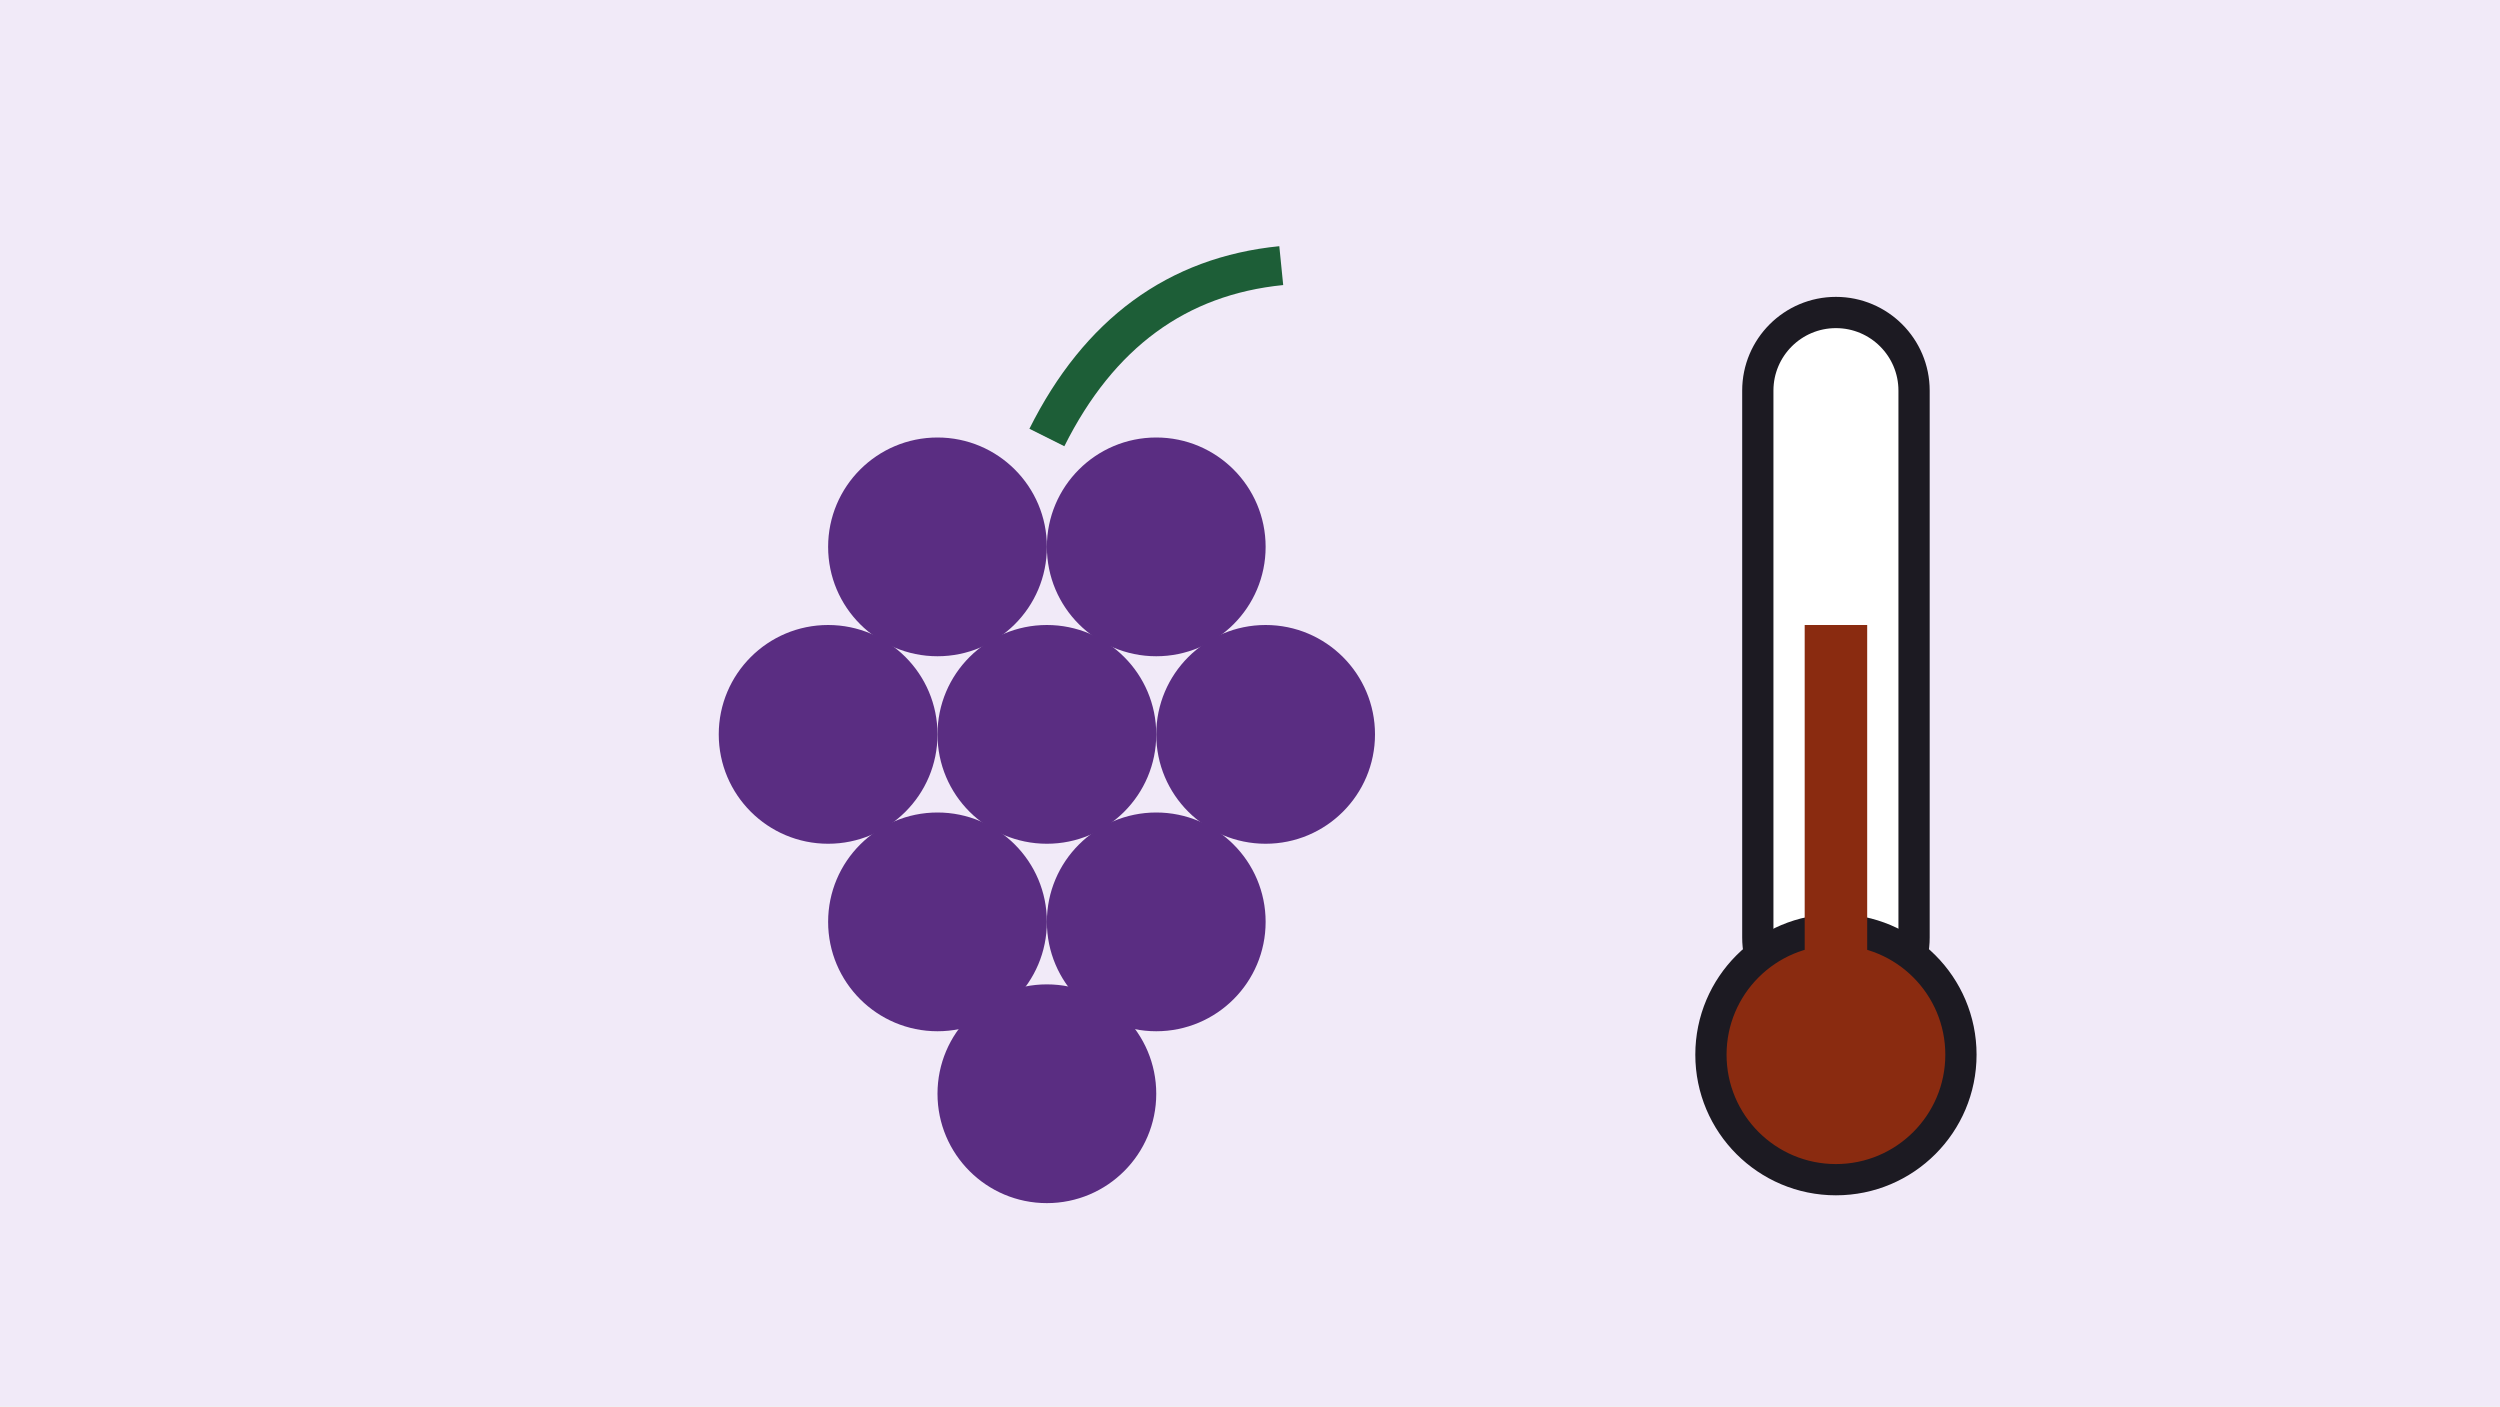
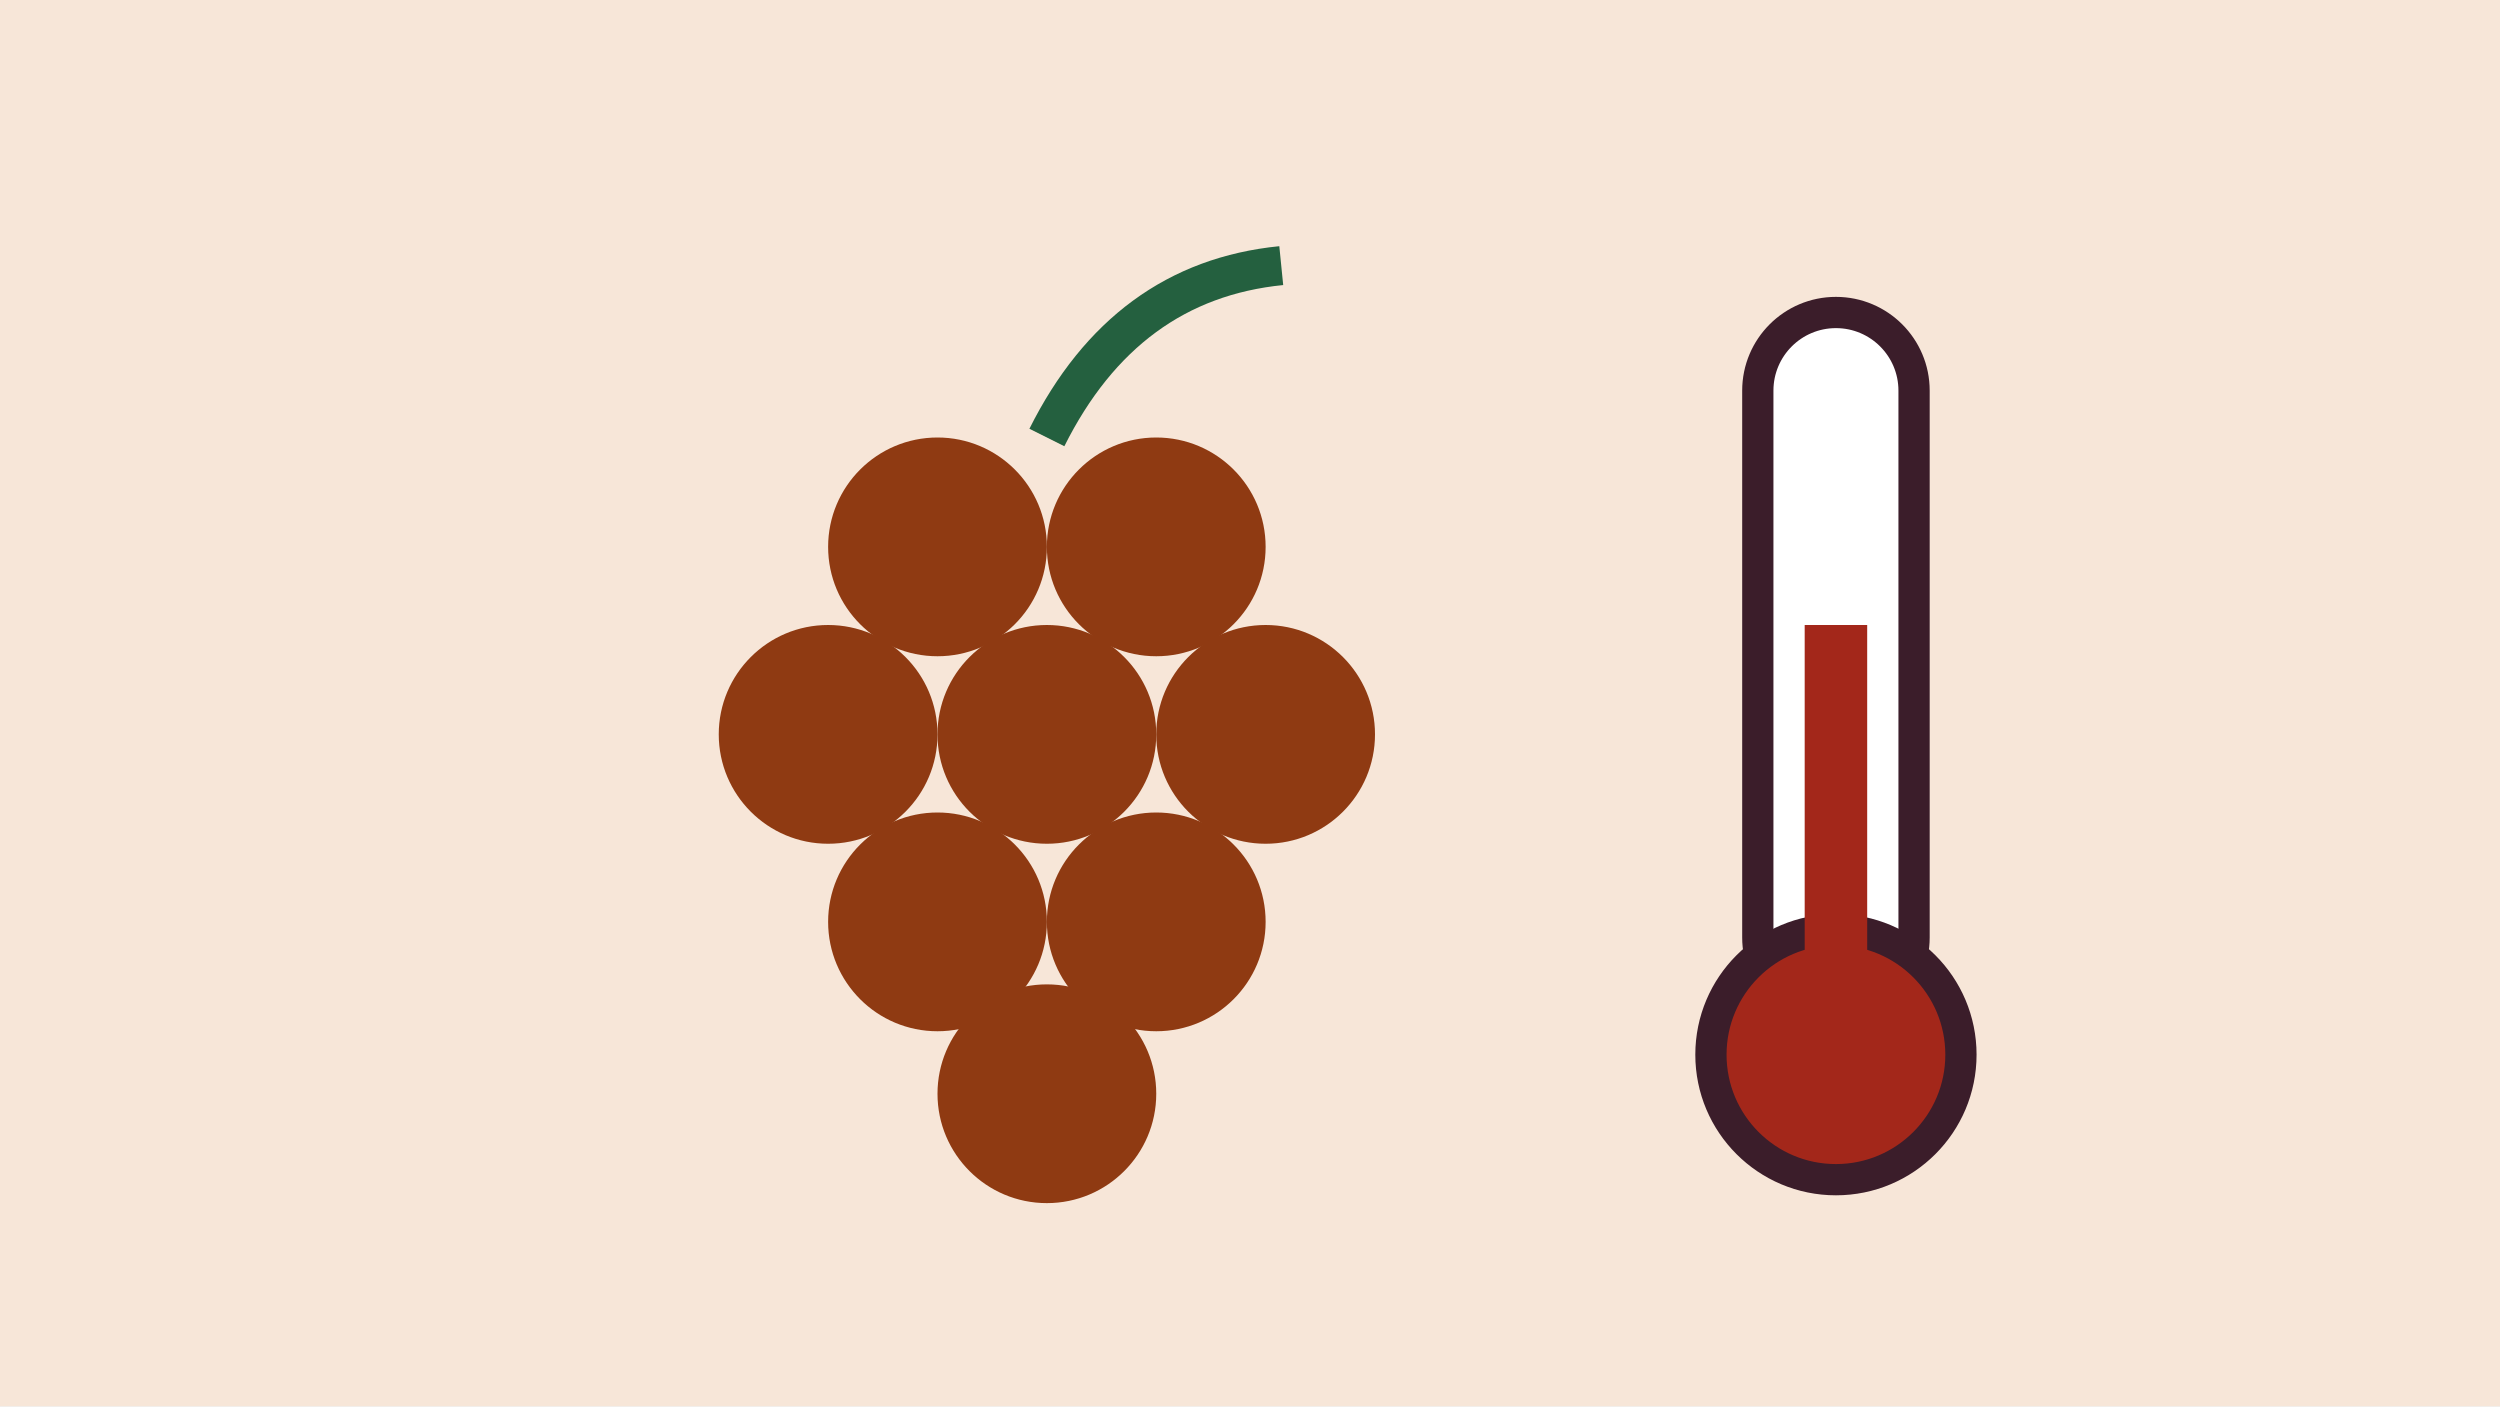
<svg xmlns="http://www.w3.org/2000/svg" viewBox="0 0 320 180" width="320" height="180">
-   <rect width="320" height="180" fill="#f1eaf8" />
-   <g fill="#5a2d82">
+   <rect width="320" height="180" fill="#f7e6d8" />
+   <g fill="#8f3a12">
    <circle cx="120" cy="70" r="14" />
    <circle cx="148" cy="70" r="14" />
    <circle cx="134" cy="94" r="14" />
    <circle cx="106" cy="94" r="14" />
    <circle cx="162" cy="94" r="14" />
    <circle cx="120" cy="118" r="14" />
    <circle cx="148" cy="118" r="14" />
    <circle cx="134" cy="140" r="14" />
  </g>
-   <path d="M134 56 q10 -20 30 -22" fill="none" stroke="#1d5e37" stroke-width="5" />
-   <rect x="225" y="40" width="20" height="90" rx="10" fill="#fff" stroke="#1c1a22" stroke-width="4" />
-   <circle cx="235" cy="135" r="16" fill="#8a2b10" stroke="#1c1a22" stroke-width="4" />
-   <rect x="231" y="80" width="8" height="50" fill="#8a2b10" />
+   <path d="M134 56 q10 -20 30 -22" fill="none" stroke="#24603f" stroke-width="5" />
+   <rect x="225" y="40" width="20" height="90" rx="10" fill="#fff" stroke="#3b1d2a" stroke-width="4" />
+   <circle cx="235" cy="135" r="16" fill="#a3271a" stroke="#3b1d2a" stroke-width="4" />
+   <rect x="231" y="80" width="8" height="50" fill="#a3271a" />
</svg>
